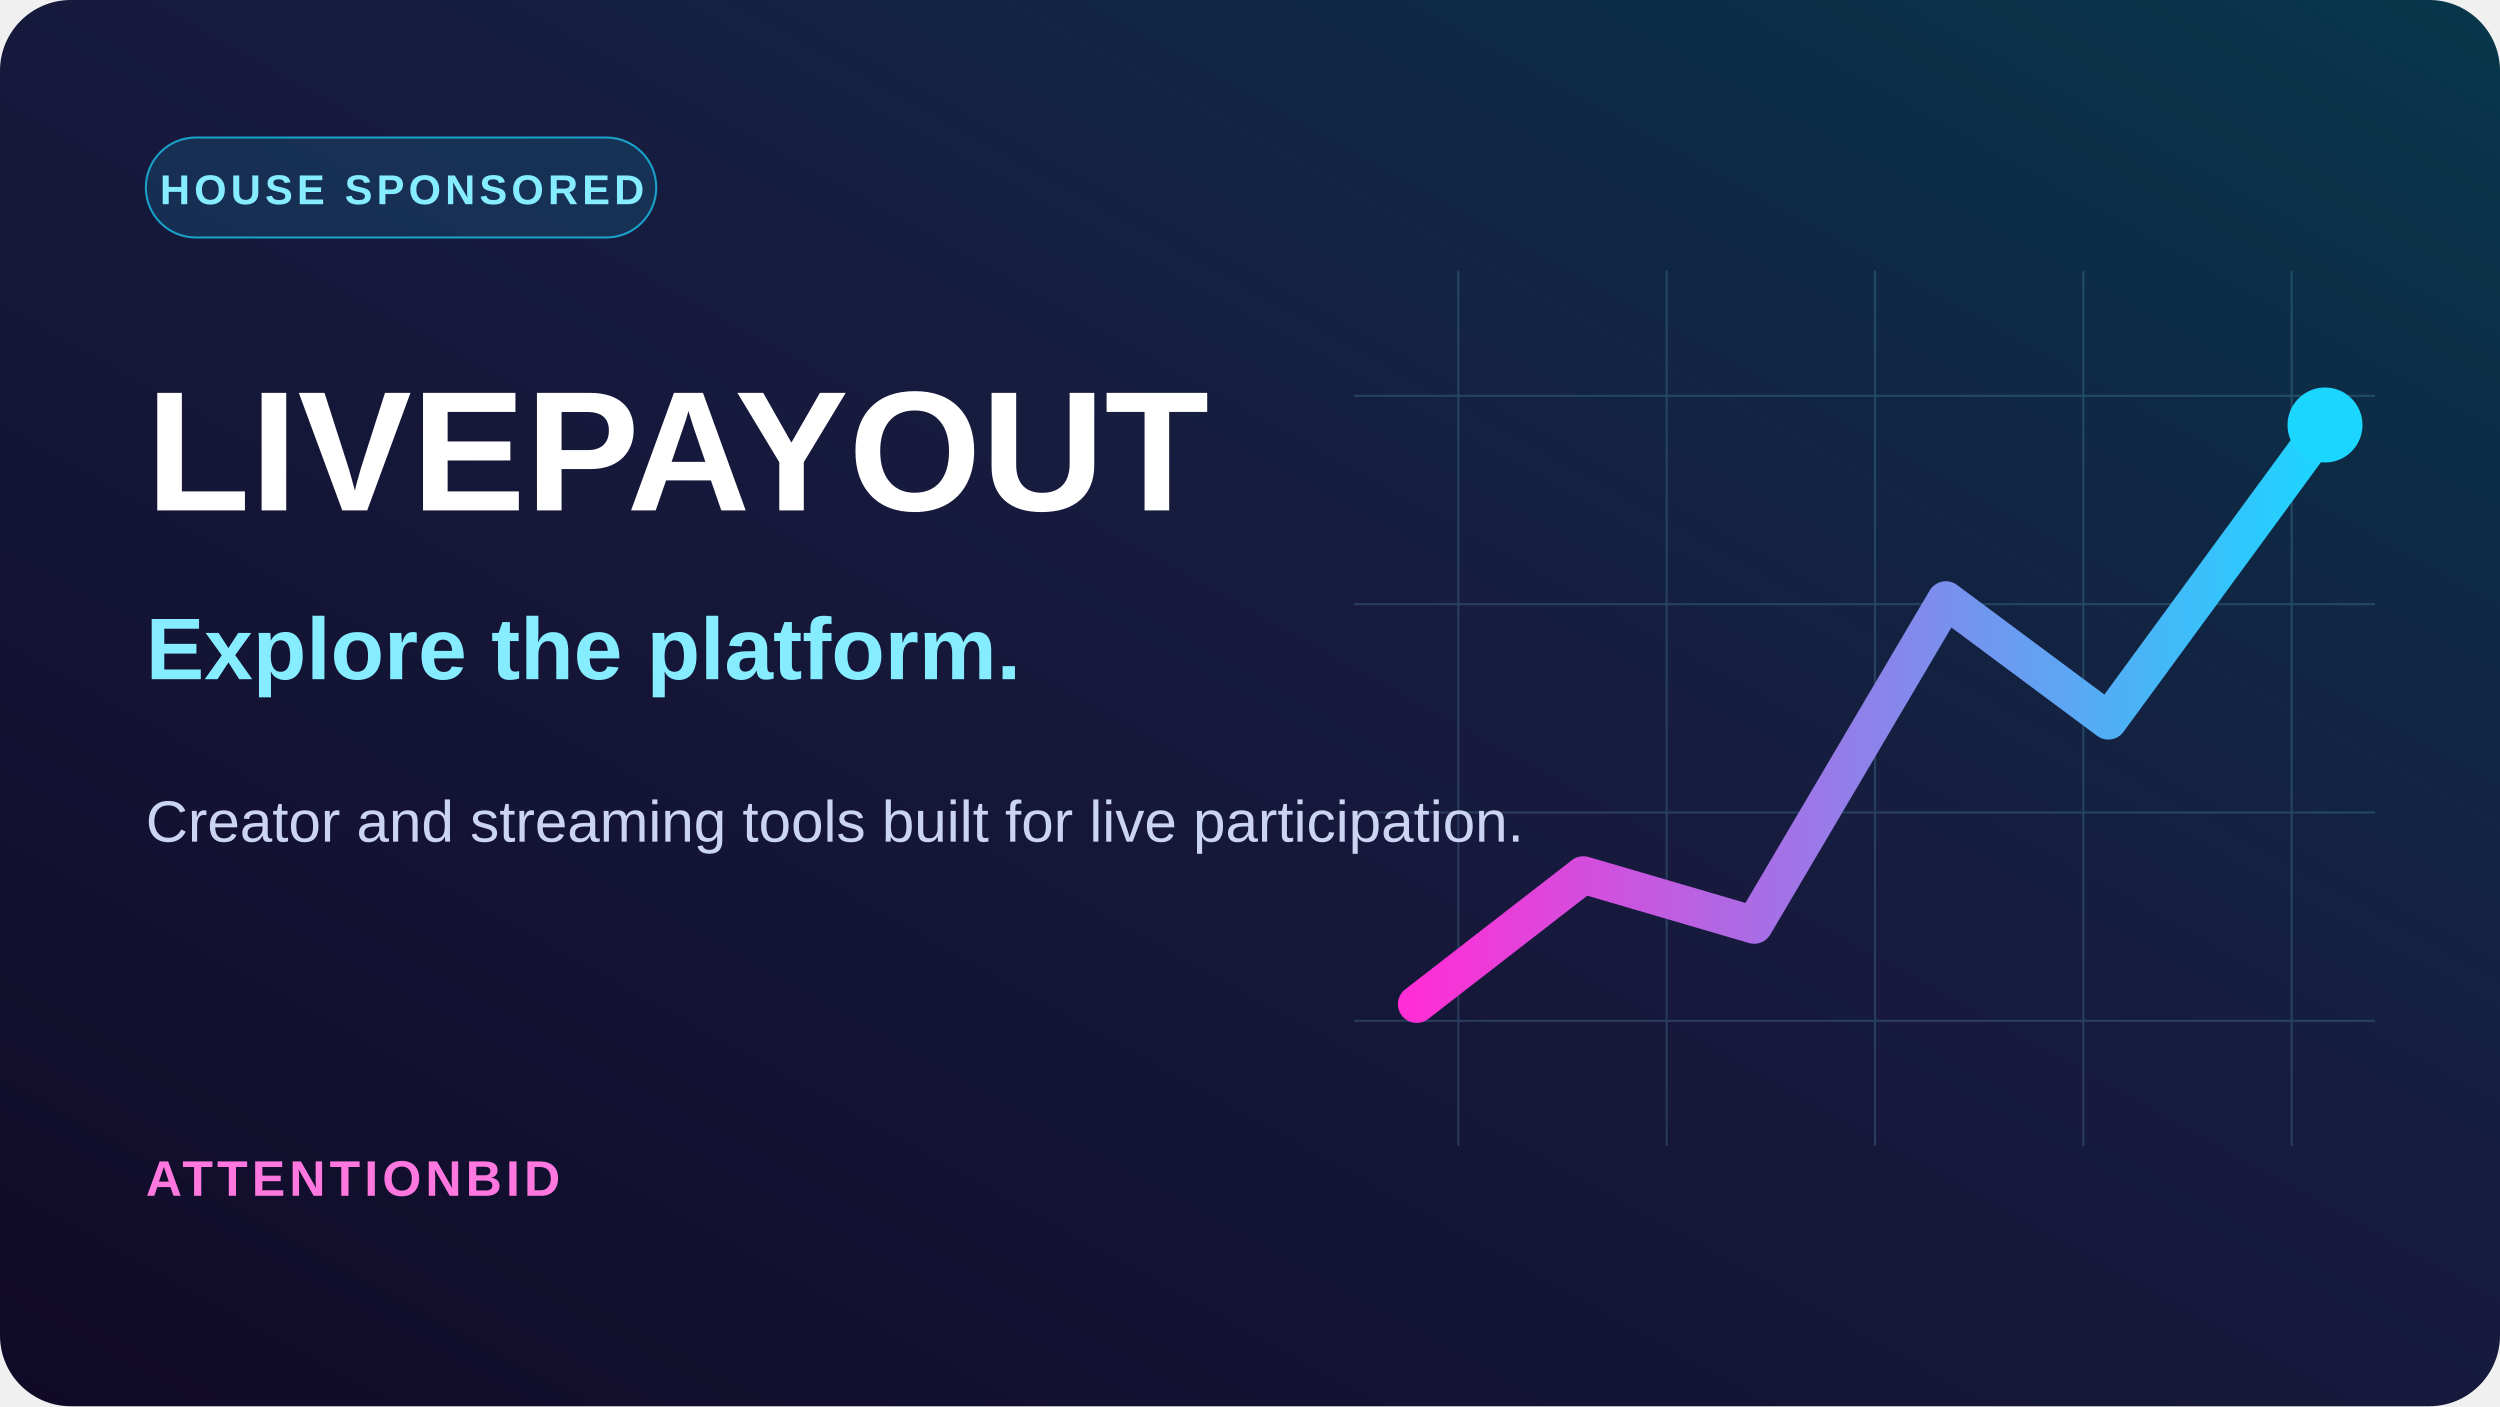
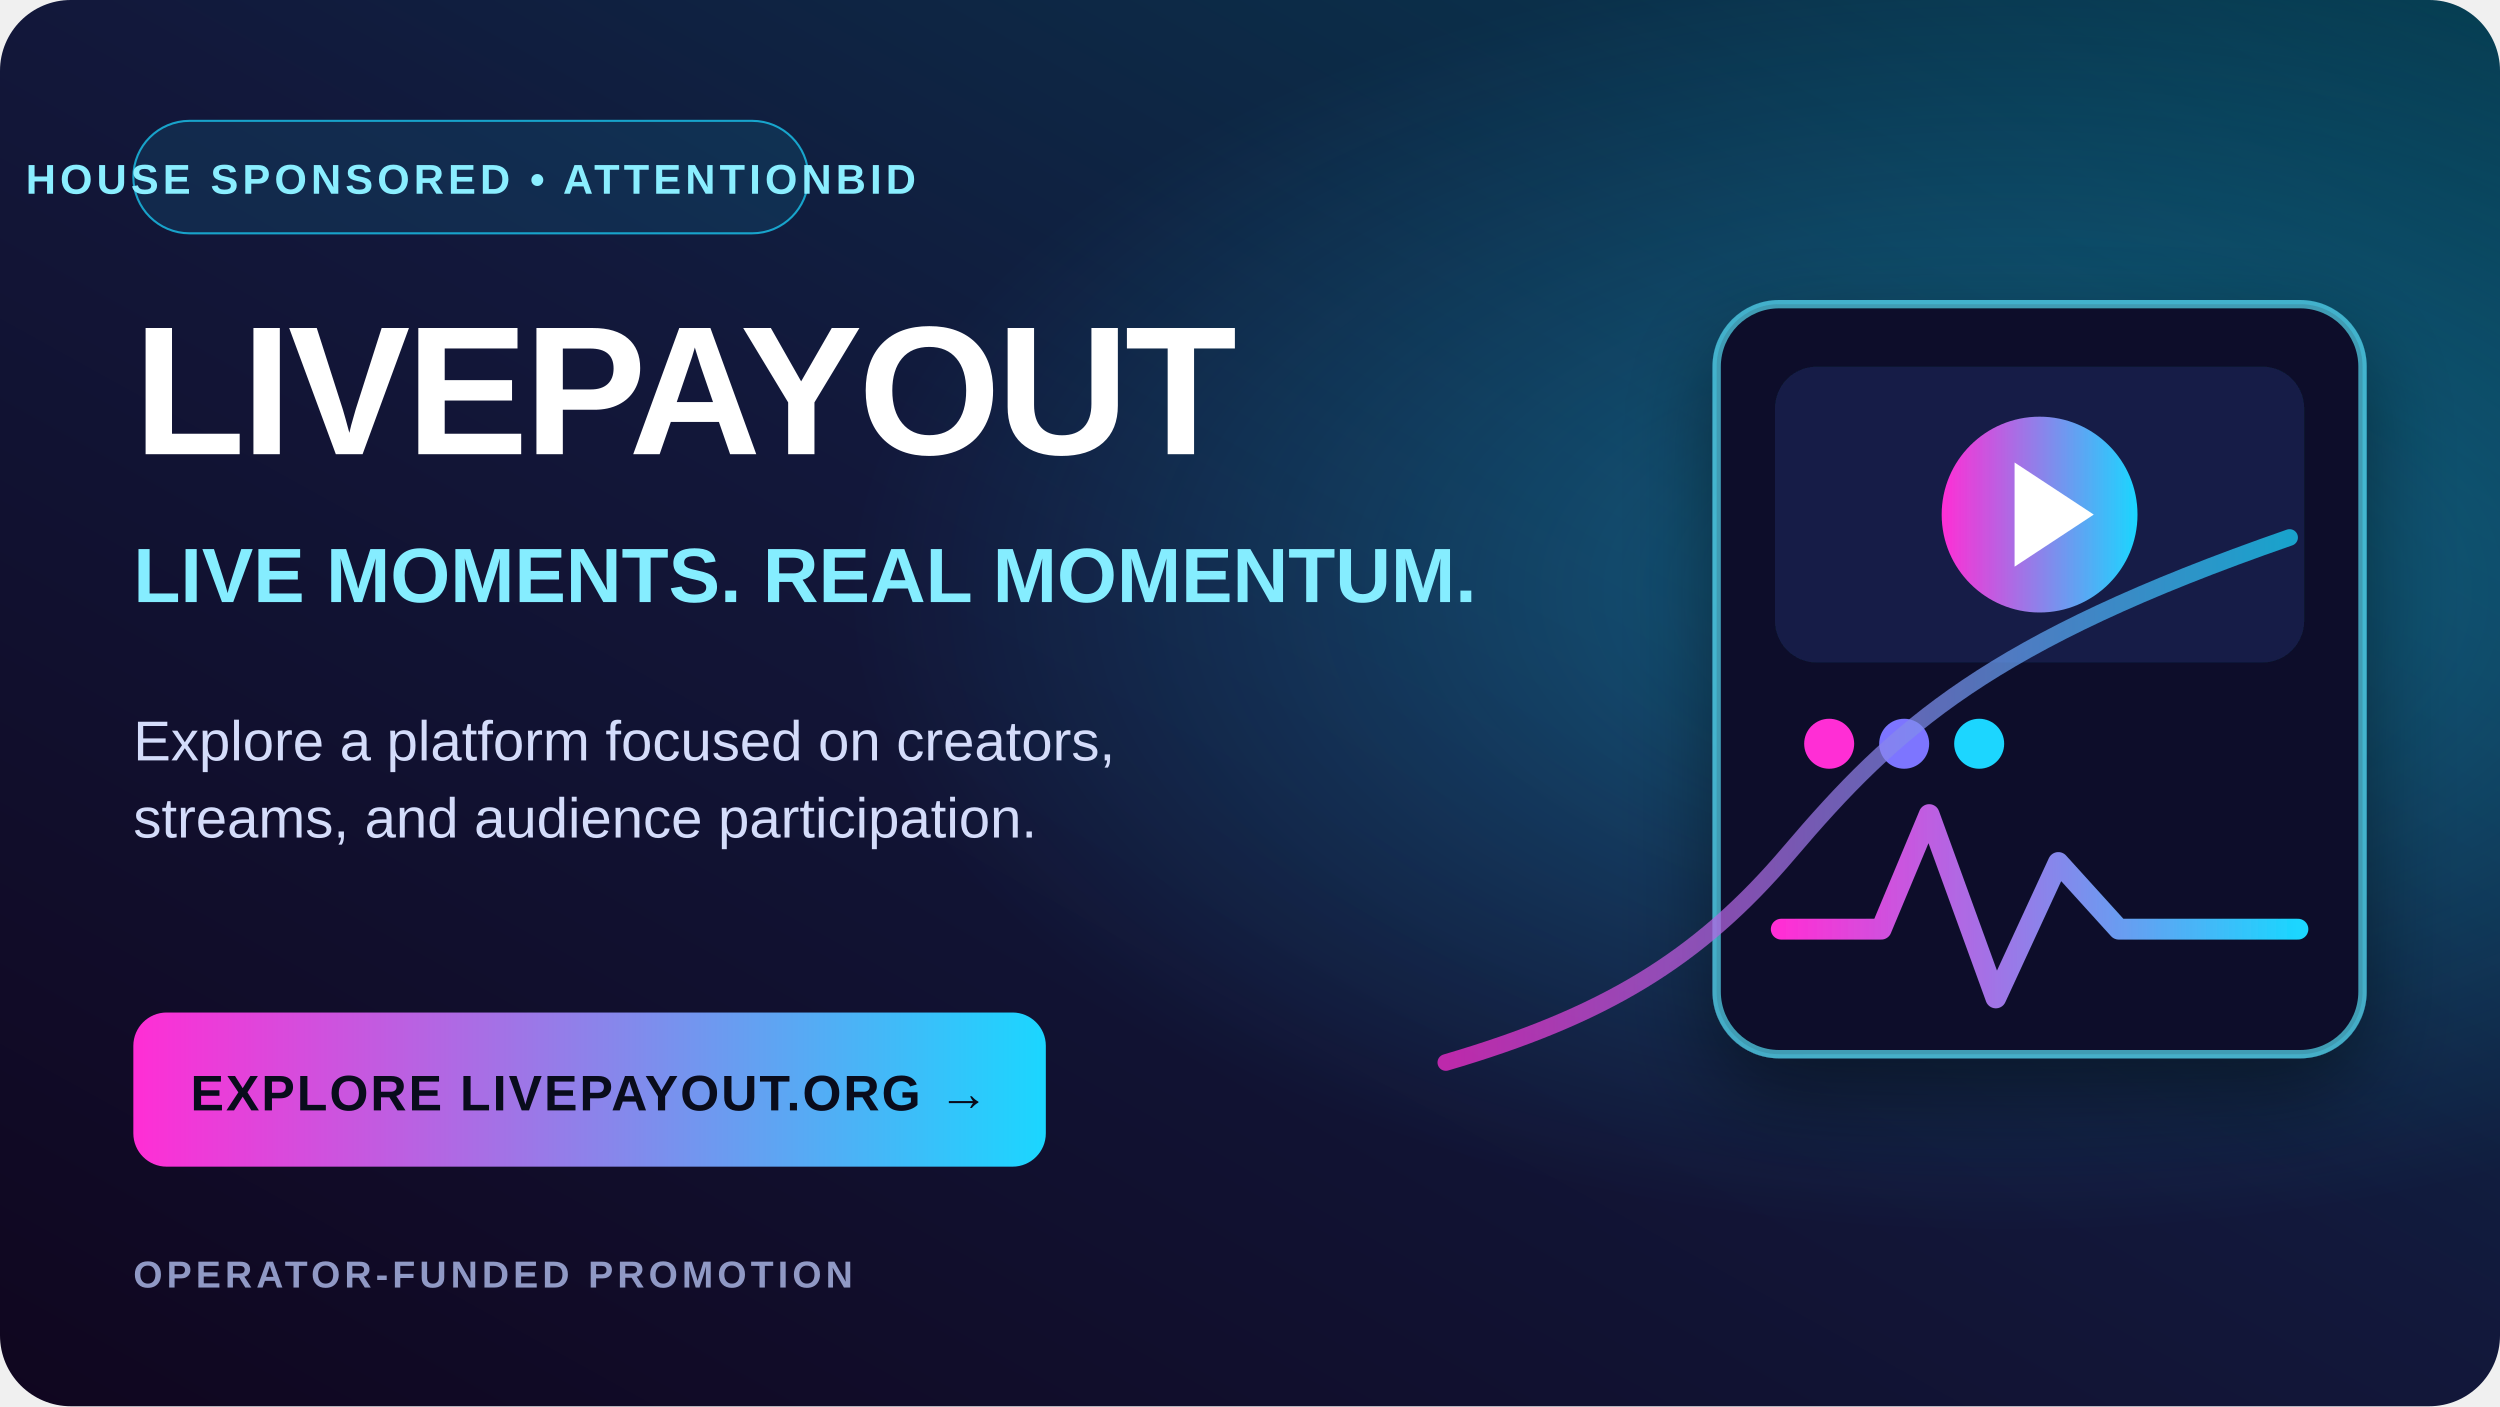
<svg xmlns="http://www.w3.org/2000/svg" width="1200" height="675" viewBox="0 0 1200 675" role="img" aria-labelledby="title desc">
  <defs>
    <linearGradient id="bg" x1="0" y1="1" x2="1" y2="0">
-       <stop offset="0" stop-color="#100a27" />
-       <stop offset=".55" stop-color="#171b3e" />
-       <stop offset="1" stop-color="#07374a" />
+       <stop offset="0" stop-color="#10061f" />
+       <stop offset=".52" stop-color="#12183b" />
+       <stop offset="1" stop-color="#063e53" />
    </linearGradient>
-     <linearGradient id="line" x1="0" y1="0" x2="1" y2="0">
+     <linearGradient id="accent" x1="0" y1="0" x2="1" y2="0">
      <stop offset="0" stop-color="#ff2ed5" />
      <stop offset="1" stop-color="#1bd6ff" />
    </linearGradient>
+     <radialGradient id="glow" cx="80%" cy="42%" r="46%">
+       <stop offset="0" stop-color="#1bd6ff" stop-opacity=".34" />
+       <stop offset="1" stop-color="#1bd6ff" stop-opacity="0" />
+     </radialGradient>
+     <filter id="shadow" x="-50%" y="-50%" width="200%" height="200%">
+       <feDropShadow dx="0" dy="18" stdDeviation="22" flood-color="#000" flood-opacity=".48" />
+     </filter>
  </defs>
  <rect width="1200" height="675" rx="34" fill="url(#bg)" />
-   <g opacity=".17" stroke="#85edff">
-     <path d="M700 130v420M800 130v420M900 130v420M1000 130v420M1100 130v420" />
-     <path d="M650 190h490M650 290h490M650 390h490M650 490h490" />
+   <rect width="1200" height="675" rx="34" fill="url(#glow)" />
+   <g transform="translate(824 146)" filter="url(#shadow)">
+     <rect width="310" height="360" rx="30" fill="#0b1029" stroke="#5be7ff" stroke-opacity=".65" stroke-width="4" />
+     <rect x="28" y="30" width="254" height="142" rx="20" fill="#141e46" />
+     <circle cx="155" cy="101" r="47" fill="url(#accent)" />
+     <path d="m143 76 38 25-38 25Z" fill="#fff" />
+     <circle cx="54" cy="211" r="12" fill="#ff2ed5" />
+     <circle cx="90" cy="211" r="12" fill="#7d75ff" />
+     <circle cx="126" cy="211" r="12" fill="#1bd6ff" />
+     <path d="M31 300h48l23-55 32 88 30-65 29 32h86" fill="none" stroke="url(#accent)" stroke-width="10" stroke-linecap="round" stroke-linejoin="round" />
  </g>
-   <path d="M680 482 760 420l82 24 92-156 78 58 104-142" fill="none" stroke="url(#line)" stroke-width="18" stroke-linecap="round" stroke-linejoin="round" />
-   <circle cx="1116" cy="204" r="18" fill="#1bd6ff" />
-   <rect x="70" y="66" width="245" height="48" rx="24" fill="#1bd6ff" fill-opacity=".12" stroke="#1bd6ff" stroke-opacity=".7" />
-   <text x="193" y="98" text-anchor="middle" fill="#85edff" font-family="Arial, Helvetica, sans-serif" font-size="20" font-weight="700" letter-spacing="2">HOUSE SPONSORED</text>
-   <text x="70" y="245" fill="#ffffff" font-family="Arial, Helvetica, sans-serif" font-size="82" font-weight="800">LIVEPAYOUT</text>
-   <text x="70" y="326" fill="#85edff" font-family="Arial, Helvetica, sans-serif" font-size="42" font-weight="700">Explore the platform.</text>
-   <text x="70" y="404" fill="#ccd4f4" font-family="Arial, Helvetica, sans-serif" font-size="28">Creator and streaming tools built for live participation.</text>
-   <text x="70" y="574" fill="#ff77df" font-family="Arial, Helvetica, sans-serif" font-size="24" font-weight="700" letter-spacing="2">ATTENTIONBID</text>
+   <path d="M694 510c75-22 121-49 165-101 51-60 96-101 240-151" fill="none" stroke="url(#accent)" stroke-width="8" stroke-linecap="round" opacity=".72" />
+   <rect x="64" y="58" width="324" height="54" rx="27" fill="#1bd6ff" fill-opacity=".1" stroke="#1bd6ff" stroke-opacity=".72" />
+   <text x="226" y="93" text-anchor="middle" fill="#8aeeff" font-family="Arial, Helvetica, sans-serif" font-size="20" font-weight="800" letter-spacing="2">HOUSE SPONSORED • ATTENTIONBID</text>
+   <text x="64" y="218" fill="#ffffff" font-family="Arial, Helvetica, sans-serif" font-size="88" font-weight="900" letter-spacing="-2">LIVEPAYOUT</text>
+   <text x="64" y="289" fill="#85edff" font-family="Arial, Helvetica, sans-serif" font-size="37" font-weight="800">LIVE MOMENTS. REAL MOMENTUM.</text>
+   <text x="64" y="365" fill="#d4dcfa" font-family="Arial, Helvetica, sans-serif" font-size="27">Explore a platform focused on creators,</text>
+   <text x="64" y="402" fill="#d4dcfa" font-family="Arial, Helvetica, sans-serif" font-size="27">streams, and audience participation.</text>
+   <rect x="64" y="486" width="438" height="74" rx="16" fill="url(#accent)" />
+   <text x="283" y="533" text-anchor="middle" fill="#090c1c" font-family="Arial, Helvetica, sans-serif" font-size="24" font-weight="900" letter-spacing="1">EXPLORE LIVEPAYOUT.ORG  →</text>
+   <text x="64" y="618" fill="#9099c5" font-family="Arial, Helvetica, sans-serif" font-size="18" font-weight="700" letter-spacing="2">OPERATOR-FUNDED PROMOTION</text>
</svg>
